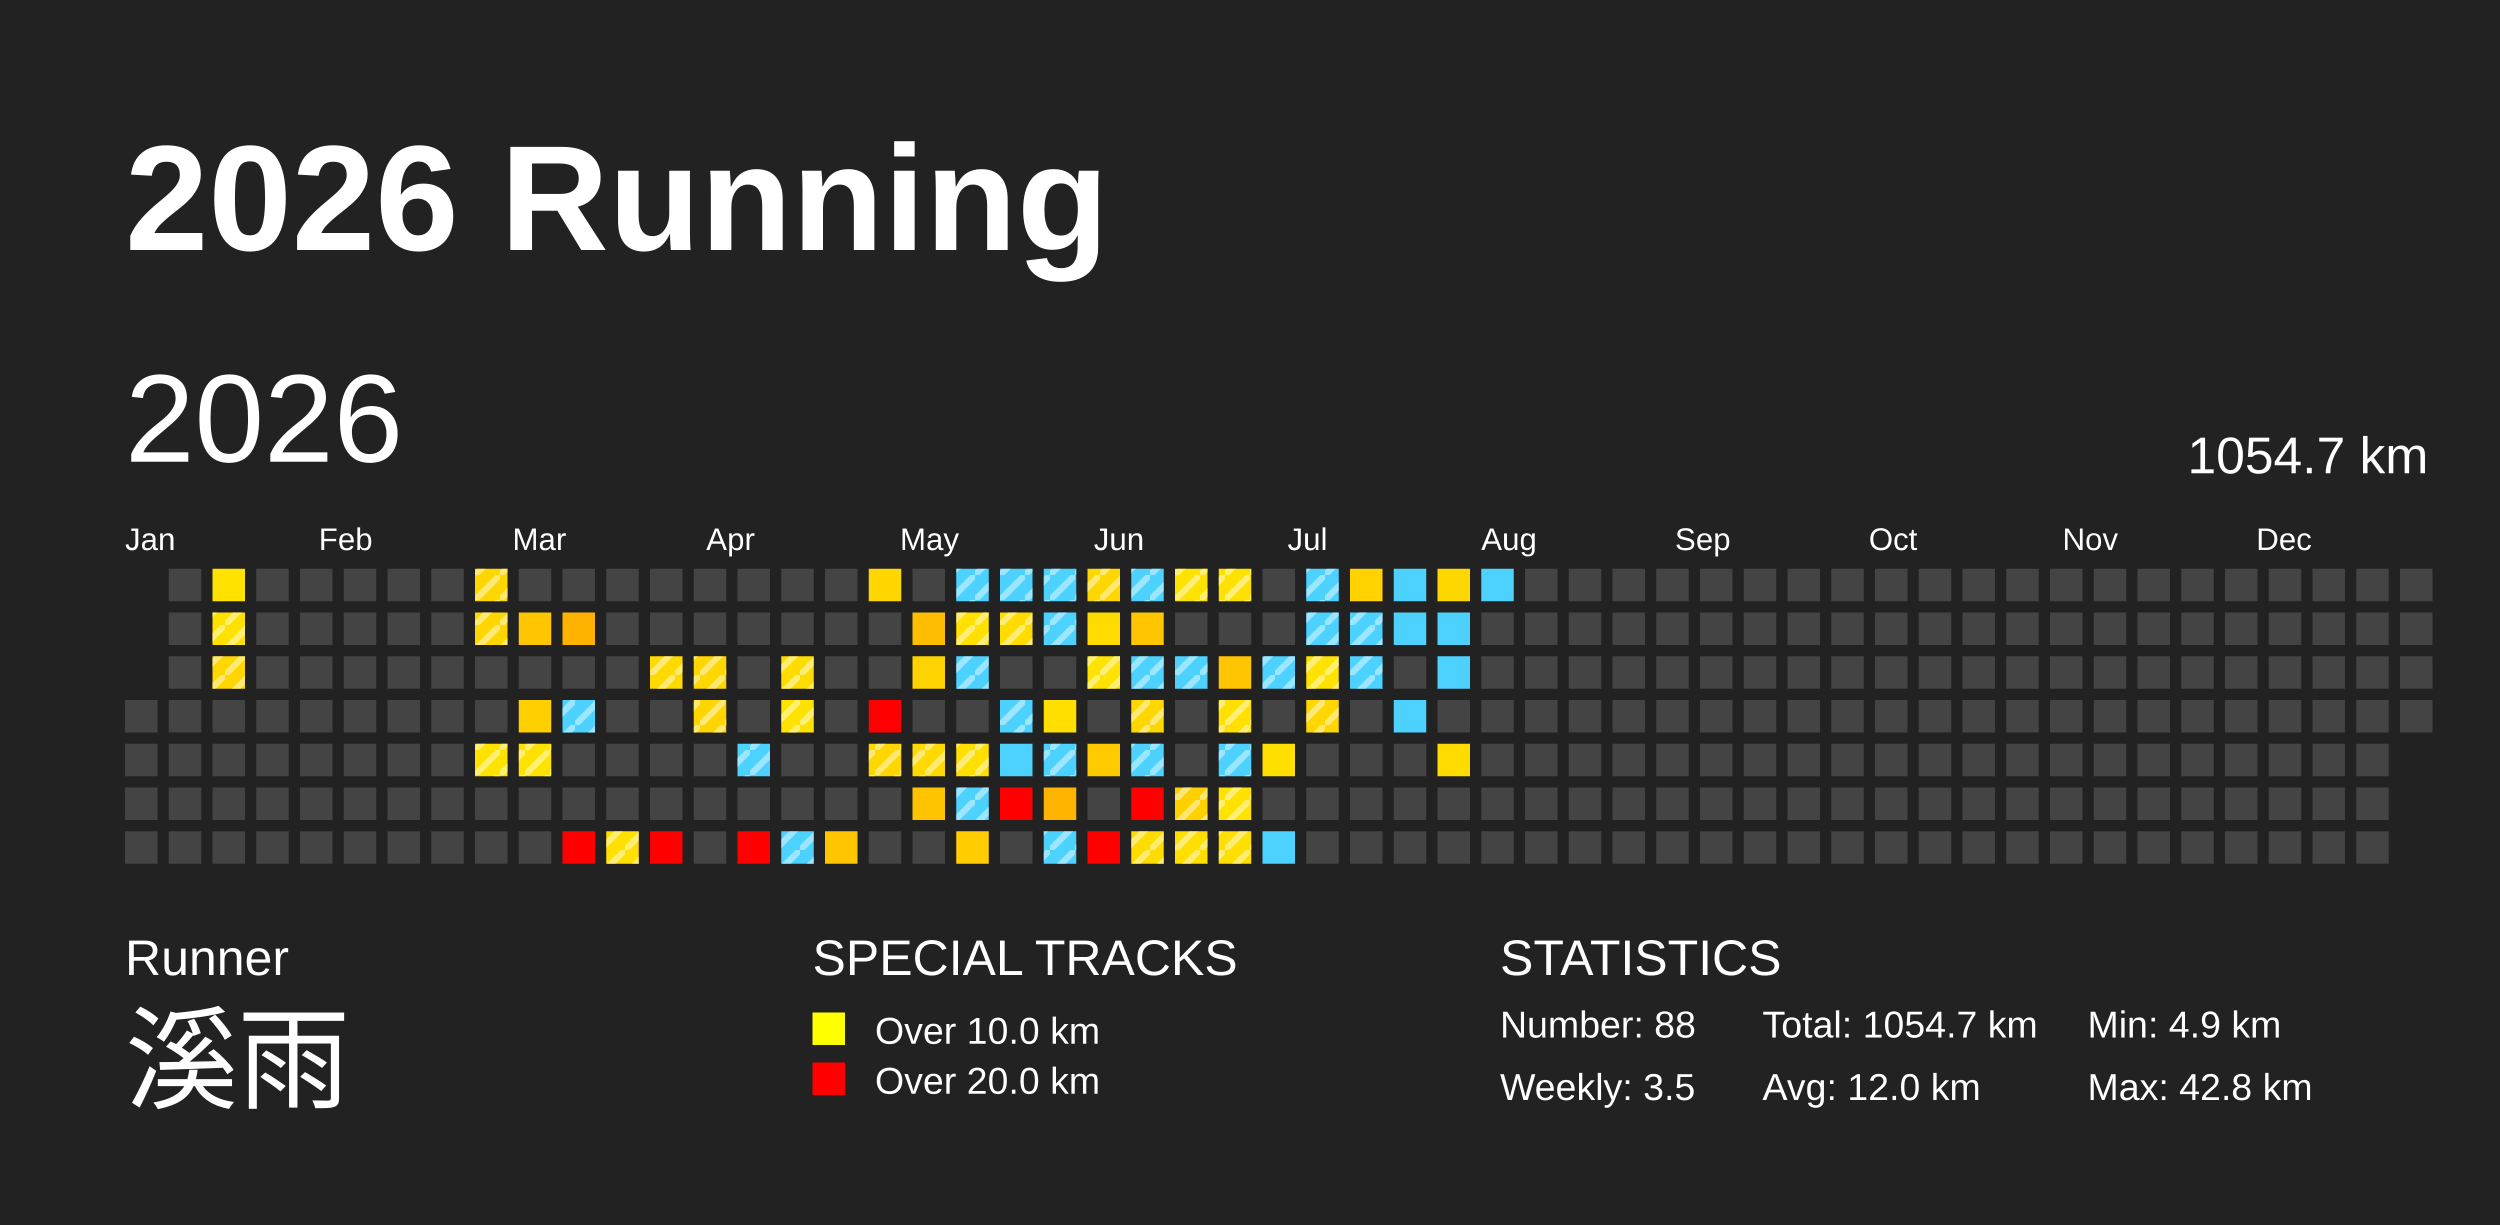
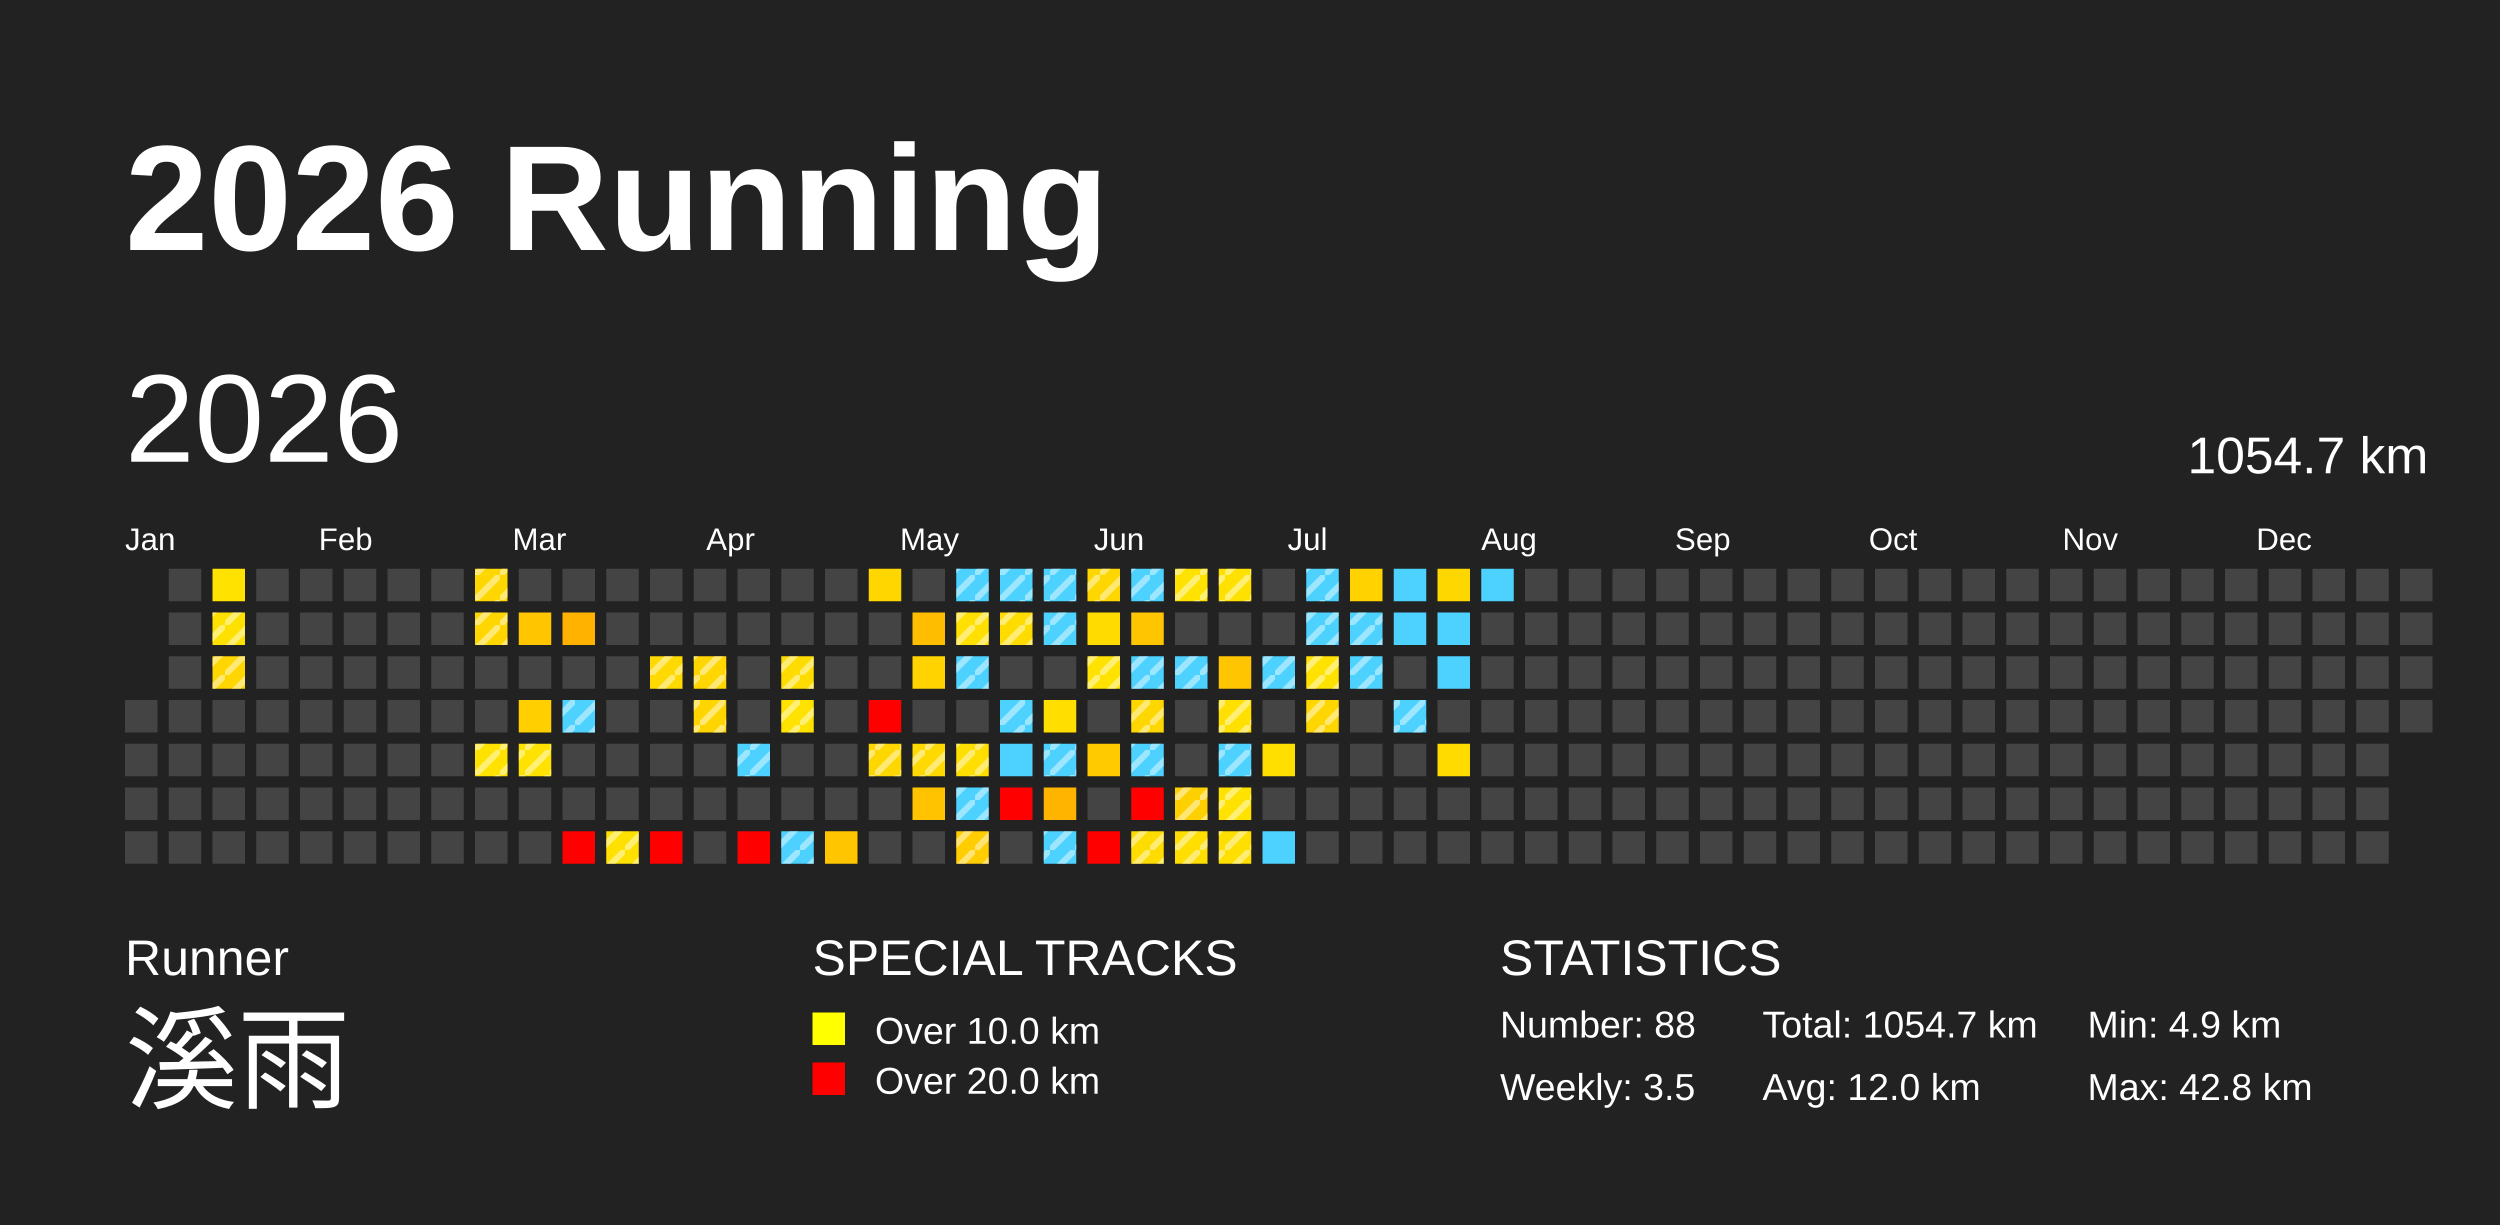
<svg xmlns="http://www.w3.org/2000/svg" baseProfile="full" height="98mm" version="1.1" viewBox="0,0,200,98" width="200mm">
  <defs>
    <pattern height="2" id="indoor-stripe" patternUnits="userSpaceOnUse" width="2">
      <line stroke="white" stroke-opacity="0.45" stroke-width="0.5" x1="0" x2="2" y1="2" y2="0" />
    </pattern>
  </defs>
  <rect fill="#222222" height="98" width="200" x="0" y="0" />
  <text fill="#FFFFFF" style="font-size:12px; font-family:Arial; font-weight:bold;" x="10" y="20">2026 Running</text>
  <text fill="#FFFFFF" style="font-size:4px; font-family:Arial" x="10" y="78">Runner</text>
  <text fill="#FFFFFF" style="font-size:9px; font-family:Arial" x="10" y="88">溪雨</text>
  <text fill="#FFFFFF" style="font-size:4px; font-family:Arial" x="65" y="78">SPECIAL TRACKS</text>
  <rect fill="yellow" height="2.6" width="2.6" x="65" y="81" />
  <text fill="#FFFFFF" style="font-size:3px; font-family:Arial" x="70" y="83.5">Over 10.0 km</text>
  <rect fill="red" height="2.6" width="2.6" x="65" y="85" />
  <text fill="#FFFFFF" style="font-size:3px; font-family:Arial" x="70" y="87.5">Over 20.0 km</text>
  <text fill="#FFFFFF" style="font-size:4px; font-family:Arial" x="120" y="78">STATISTICS</text>
  <text fill="#FFFFFF" style="font-size:3px; font-family:Arial" x="120" y="83">Number: 88</text>
  <text fill="#FFFFFF" style="font-size:3px; font-family:Arial" x="120" y="88">Weekly: 3.5</text>
  <text fill="#FFFFFF" style="font-size:3px; font-family:Arial" x="141" y="83">Total: 1054.7 km</text>
  <text fill="#FFFFFF" style="font-size:3px; font-family:Arial" x="141" y="88">Avg: 12.0 km</text>
  <text fill="#FFFFFF" style="font-size:3px; font-family:Arial" x="167" y="83">Min: 4.9 km</text>
  <text fill="#FFFFFF" style="font-size:3px; font-family:Arial" x="167" y="88">Max: 42.8 km</text>
  <text dominant-baseline="hanging" fill="#FFFFFF" style="font-size:10.0px; font-family:Arial;" x="10" y="30">2026</text>
  <text dominant-baseline="hanging" fill="#FFFFFF" style="font-size:4.125px; font-family:Arial;" x="175" y="35">1054.7 km</text>
  <text fill="#FFFFFF" style="font-size:2.5px; font-family:Arial" x="10.0" y="44">Jan</text>
  <text fill="#FFFFFF" style="font-size:2.5px; font-family:Arial" x="25.5" y="44">Feb</text>
  <text fill="#FFFFFF" style="font-size:2.5px; font-family:Arial" x="41.0" y="44">Mar</text>
  <text fill="#FFFFFF" style="font-size:2.5px; font-family:Arial" x="56.5" y="44">Apr</text>
  <text fill="#FFFFFF" style="font-size:2.5px; font-family:Arial" x="72.0" y="44">May</text>
  <text fill="#FFFFFF" style="font-size:2.5px; font-family:Arial" x="87.5" y="44">Jun</text>
  <text fill="#FFFFFF" style="font-size:2.5px; font-family:Arial" x="103.0" y="44">Jul</text>
  <text fill="#FFFFFF" style="font-size:2.5px; font-family:Arial" x="118.5" y="44">Aug</text>
  <text fill="#FFFFFF" style="font-size:2.5px; font-family:Arial" x="134.0" y="44">Sep</text>
  <text fill="#FFFFFF" style="font-size:2.5px; font-family:Arial" x="149.5" y="44">Oct</text>
  <text fill="#FFFFFF" style="font-size:2.5px; font-family:Arial" x="165.0" y="44">Nov</text>
  <text fill="#FFFFFF" style="font-size:2.5px; font-family:Arial" x="180.5" y="44">Dec</text>
  <rect fill="#444444" height="2.6" width="2.6" x="10.0" y="56.0" />
  <rect fill="#444444" height="2.6" width="2.6" x="10.0" y="59.5" />
  <rect fill="#444444" height="2.6" width="2.6" x="10.0" y="63.0" />
  <rect fill="#444444" height="2.6" width="2.6" x="10.0" y="66.5" />
  <rect fill="#444444" height="2.6" width="2.6" x="13.5" y="45.5" />
  <rect fill="#444444" height="2.6" width="2.6" x="13.5" y="49.0" />
  <rect fill="#444444" height="2.6" width="2.6" x="13.5" y="52.5" />
  <rect fill="#444444" height="2.6" width="2.6" x="13.5" y="56.0" />
  <rect fill="#444444" height="2.6" width="2.6" x="13.5" y="59.5" />
  <rect fill="#444444" height="2.6" width="2.6" x="13.5" y="63.0" />
  <rect fill="#444444" height="2.6" width="2.6" x="13.5" y="66.5" />
  <rect fill="#ffe200" height="2.6" width="2.6" x="17.0" y="45.5" />
  <rect fill="#ffe100" height="2.6" width="2.6" x="17.0" y="49.0" />
  <rect fill="url(#indoor-stripe)" height="2.6" style="pointer-events: none;" width="2.6" x="17.0" y="49.0" />
  <rect fill="#ffd600" height="2.6" width="2.6" x="17.0" y="52.5" />
  <rect fill="url(#indoor-stripe)" height="2.6" style="pointer-events: none;" width="2.6" x="17.0" y="52.5" />
  <rect fill="#444444" height="2.6" width="2.6" x="17.0" y="56.0" />
  <rect fill="#444444" height="2.6" width="2.6" x="17.0" y="59.5" />
  <rect fill="#444444" height="2.6" width="2.6" x="17.0" y="63.0" />
  <rect fill="#444444" height="2.6" width="2.6" x="17.0" y="66.5" />
  <rect fill="#444444" height="2.6" width="2.6" x="20.5" y="45.5" />
  <rect fill="#444444" height="2.6" width="2.6" x="20.5" y="49.0" />
  <rect fill="#444444" height="2.6" width="2.6" x="20.5" y="52.5" />
  <rect fill="#444444" height="2.6" width="2.6" x="20.5" y="56.0" />
  <rect fill="#444444" height="2.6" width="2.6" x="20.5" y="59.5" />
  <rect fill="#444444" height="2.6" width="2.6" x="20.5" y="63.0" />
  <rect fill="#444444" height="2.6" width="2.6" x="20.5" y="66.5" />
  <rect fill="#444444" height="2.6" width="2.6" x="24.0" y="45.5" />
  <rect fill="#444444" height="2.6" width="2.6" x="24.0" y="49.0" />
  <rect fill="#444444" height="2.6" width="2.6" x="24.0" y="52.5" />
  <rect fill="#444444" height="2.6" width="2.6" x="24.0" y="56.0" />
  <rect fill="#444444" height="2.6" width="2.6" x="24.0" y="59.5" />
  <rect fill="#444444" height="2.6" width="2.6" x="24.0" y="63.0" />
  <rect fill="#444444" height="2.6" width="2.6" x="24.0" y="66.5" />
  <rect fill="#444444" height="2.6" width="2.6" x="27.5" y="45.5" />
  <rect fill="#444444" height="2.6" width="2.6" x="27.5" y="49.0" />
  <rect fill="#444444" height="2.6" width="2.6" x="27.5" y="52.5" />
  <rect fill="#444444" height="2.6" width="2.6" x="27.5" y="56.0" />
  <rect fill="#444444" height="2.6" width="2.6" x="27.5" y="59.5" />
  <rect fill="#444444" height="2.6" width="2.6" x="27.5" y="63.0" />
  <rect fill="#444444" height="2.6" width="2.6" x="27.5" y="66.5" />
  <rect fill="#444444" height="2.6" width="2.6" x="31.0" y="45.5" />
  <rect fill="#444444" height="2.6" width="2.6" x="31.0" y="49.0" />
  <rect fill="#444444" height="2.6" width="2.6" x="31.0" y="52.5" />
  <rect fill="#444444" height="2.6" width="2.6" x="31.0" y="56.0" />
  <rect fill="#444444" height="2.6" width="2.6" x="31.0" y="59.5" />
  <rect fill="#444444" height="2.6" width="2.6" x="31.0" y="63.0" />
  <rect fill="#444444" height="2.6" width="2.6" x="31.0" y="66.5" />
  <rect fill="#444444" height="2.6" width="2.6" x="34.5" y="45.5" />
  <rect fill="#444444" height="2.6" width="2.6" x="34.5" y="49.0" />
  <rect fill="#444444" height="2.6" width="2.6" x="34.5" y="52.5" />
  <rect fill="#444444" height="2.6" width="2.6" x="34.5" y="56.0" />
  <rect fill="#444444" height="2.6" width="2.6" x="34.5" y="59.5" />
  <rect fill="#444444" height="2.6" width="2.6" x="34.5" y="63.0" />
  <rect fill="#444444" height="2.6" width="2.6" x="34.5" y="66.5" />
  <rect fill="#ffd700" height="2.6" width="2.6" x="38.0" y="45.5" />
  <rect fill="url(#indoor-stripe)" height="2.6" style="pointer-events: none;" width="2.6" x="38.0" y="45.5" />
  <rect fill="#ffd600" height="2.6" width="2.6" x="38.0" y="49.0" />
  <rect fill="url(#indoor-stripe)" height="2.6" style="pointer-events: none;" width="2.6" x="38.0" y="49.0" />
  <rect fill="#444444" height="2.6" width="2.6" x="38.0" y="52.5" />
  <rect fill="#444444" height="2.6" width="2.6" x="38.0" y="56.0" />
  <rect fill="#ffe200" height="2.6" width="2.6" x="38.0" y="59.5" />
  <rect fill="url(#indoor-stripe)" height="2.6" style="pointer-events: none;" width="2.6" x="38.0" y="59.5" />
  <rect fill="#444444" height="2.6" width="2.6" x="38.0" y="63.0" />
  <rect fill="#444444" height="2.6" width="2.6" x="38.0" y="66.5" />
  <rect fill="#444444" height="2.6" width="2.6" x="41.5" y="45.5" />
  <rect fill="#ffc600" height="2.6" width="2.6" x="41.5" y="49.0" />
  <rect fill="#444444" height="2.6" width="2.6" x="41.5" y="52.5" />
  <rect fill="#ffcf00" height="2.6" width="2.6" x="41.5" y="56.0" />
  <rect fill="#ffe200" height="2.6" width="2.6" x="41.5" y="59.5" />
  <rect fill="url(#indoor-stripe)" height="2.6" style="pointer-events: none;" width="2.6" x="41.5" y="59.5" />
  <rect fill="#444444" height="2.6" width="2.6" x="41.5" y="63.0" />
  <rect fill="#444444" height="2.6" width="2.6" x="41.5" y="66.5" />
  <rect fill="#444444" height="2.6" width="2.6" x="45.0" y="45.5" />
  <rect fill="#ffb200" height="2.6" width="2.6" x="45.0" y="49.0" />
  <rect fill="#444444" height="2.6" width="2.6" x="45.0" y="52.5" />
  <rect fill="#4dd2ff" height="2.6" width="2.6" x="45.0" y="56.0" />
  <rect fill="url(#indoor-stripe)" height="2.6" style="pointer-events: none;" width="2.6" x="45.0" y="56.0" />
  <rect fill="#444444" height="2.6" width="2.6" x="45.0" y="59.5" />
  <rect fill="#444444" height="2.6" width="2.6" x="45.0" y="63.0" />
  <rect fill="red" height="2.6" width="2.6" x="45.0" y="66.5" />
  <rect fill="#444444" height="2.6" width="2.6" x="48.5" y="45.5" />
  <rect fill="#444444" height="2.6" width="2.6" x="48.5" y="49.0" />
  <rect fill="#444444" height="2.6" width="2.6" x="48.5" y="52.5" />
  <rect fill="#444444" height="2.6" width="2.6" x="48.5" y="56.0" />
  <rect fill="#444444" height="2.6" width="2.6" x="48.5" y="59.5" />
  <rect fill="#444444" height="2.6" width="2.6" x="48.5" y="63.0" />
  <rect fill="#ffe100" height="2.6" width="2.6" x="48.5" y="66.5" />
  <rect fill="url(#indoor-stripe)" height="2.6" style="pointer-events: none;" width="2.6" x="48.5" y="66.5" />
  <rect fill="#444444" height="2.6" width="2.6" x="52.0" y="45.5" />
  <rect fill="#444444" height="2.6" width="2.6" x="52.0" y="49.0" />
  <rect fill="#ffd900" height="2.6" width="2.6" x="52.0" y="52.5" />
  <rect fill="url(#indoor-stripe)" height="2.6" style="pointer-events: none;" width="2.6" x="52.0" y="52.5" />
  <rect fill="#444444" height="2.6" width="2.6" x="52.0" y="56.0" />
  <rect fill="#444444" height="2.6" width="2.6" x="52.0" y="59.5" />
  <rect fill="#444444" height="2.6" width="2.6" x="52.0" y="63.0" />
  <rect fill="red" height="2.6" width="2.6" x="52.0" y="66.5" />
  <rect fill="#444444" height="2.6" width="2.6" x="55.5" y="45.5" />
  <rect fill="#444444" height="2.6" width="2.6" x="55.5" y="49.0" />
  <rect fill="#ffd600" height="2.6" width="2.6" x="55.5" y="52.5" />
  <rect fill="url(#indoor-stripe)" height="2.6" style="pointer-events: none;" width="2.6" x="55.5" y="52.5" />
  <rect fill="#ffd500" height="2.6" width="2.6" x="55.5" y="56.0" />
  <rect fill="url(#indoor-stripe)" height="2.6" style="pointer-events: none;" width="2.6" x="55.5" y="56.0" />
  <rect fill="#444444" height="2.6" width="2.6" x="55.5" y="59.5" />
  <rect fill="#444444" height="2.6" width="2.6" x="55.5" y="63.0" />
  <rect fill="#444444" height="2.6" width="2.6" x="55.5" y="66.5" />
  <rect fill="#444444" height="2.6" width="2.6" x="59.0" y="45.5" />
  <rect fill="#444444" height="2.6" width="2.6" x="59.0" y="49.0" />
  <rect fill="#444444" height="2.6" width="2.6" x="59.0" y="52.5" />
  <rect fill="#444444" height="2.6" width="2.6" x="59.0" y="56.0" />
  <rect fill="#4dd2ff" height="2.6" width="2.6" x="59.0" y="59.5" />
  <rect fill="url(#indoor-stripe)" height="2.6" style="pointer-events: none;" width="2.6" x="59.0" y="59.5" />
  <rect fill="#444444" height="2.6" width="2.6" x="59.0" y="63.0" />
  <rect fill="red" height="2.6" width="2.6" x="59.0" y="66.5" />
  <rect fill="#444444" height="2.6" width="2.6" x="62.5" y="45.5" />
  <rect fill="#444444" height="2.6" width="2.6" x="62.5" y="49.0" />
  <rect fill="#ffdc00" height="2.6" width="2.6" x="62.5" y="52.5" />
  <rect fill="url(#indoor-stripe)" height="2.6" style="pointer-events: none;" width="2.6" x="62.5" y="52.5" />
  <rect fill="#ffe200" height="2.6" width="2.6" x="62.5" y="56.0" />
  <rect fill="url(#indoor-stripe)" height="2.6" style="pointer-events: none;" width="2.6" x="62.5" y="56.0" />
  <rect fill="#444444" height="2.6" width="2.6" x="62.5" y="59.5" />
  <rect fill="#444444" height="2.6" width="2.6" x="62.5" y="63.0" />
  <rect fill="#4dd2ff" height="2.6" width="2.6" x="62.5" y="66.5" />
  <rect fill="url(#indoor-stripe)" height="2.6" style="pointer-events: none;" width="2.6" x="62.5" y="66.5" />
  <rect fill="#444444" height="2.6" width="2.6" x="66.0" y="45.5" />
  <rect fill="#444444" height="2.6" width="2.6" x="66.0" y="49.0" />
  <rect fill="#444444" height="2.6" width="2.6" x="66.0" y="52.5" />
  <rect fill="#444444" height="2.6" width="2.6" x="66.0" y="56.0" />
  <rect fill="#444444" height="2.6" width="2.6" x="66.0" y="59.5" />
  <rect fill="#444444" height="2.6" width="2.6" x="66.0" y="63.0" />
  <rect fill="#ffc600" height="2.6" width="2.6" x="66.0" y="66.5" />
  <rect fill="#ffd600" height="2.6" width="2.6" x="69.5" y="45.5" />
  <rect fill="#444444" height="2.6" width="2.6" x="69.5" y="49.0" />
  <rect fill="#444444" height="2.6" width="2.6" x="69.5" y="52.5" />
  <rect fill="red" height="2.6" width="2.6" x="69.5" y="56.0" />
  <rect fill="#ffd700" height="2.6" width="2.6" x="69.5" y="59.5" />
  <rect fill="url(#indoor-stripe)" height="2.6" style="pointer-events: none;" width="2.6" x="69.5" y="59.5" />
  <rect fill="#444444" height="2.6" width="2.6" x="69.5" y="63.0" />
  <rect fill="#444444" height="2.6" width="2.6" x="69.5" y="66.5" />
  <rect fill="#444444" height="2.6" width="2.6" x="73.0" y="45.5" />
  <rect fill="#ffbd00" height="2.6" width="2.6" x="73.0" y="49.0" />
  <rect fill="#ffd300" height="2.6" width="2.6" x="73.0" y="52.5" />
  <rect fill="#444444" height="2.6" width="2.6" x="73.0" y="56.0" />
  <rect fill="#ffd900" height="2.6" width="2.6" x="73.0" y="59.5" />
  <rect fill="url(#indoor-stripe)" height="2.6" style="pointer-events: none;" width="2.6" x="73.0" y="59.5" />
  <rect fill="#ffc300" height="2.6" width="2.6" x="73.0" y="63.0" />
  <rect fill="#444444" height="2.6" width="2.6" x="73.0" y="66.5" />
  <rect fill="#4dd2ff" height="2.6" width="2.6" x="76.5" y="45.5" />
  <rect fill="url(#indoor-stripe)" height="2.6" style="pointer-events: none;" width="2.6" x="76.5" y="45.5" />
  <rect fill="#ffe000" height="2.6" width="2.6" x="76.5" y="49.0" />
  <rect fill="url(#indoor-stripe)" height="2.6" style="pointer-events: none;" width="2.6" x="76.5" y="49.0" />
  <rect fill="#4dd2ff" height="2.6" width="2.6" x="76.5" y="52.5" />
  <rect fill="url(#indoor-stripe)" height="2.6" style="pointer-events: none;" width="2.6" x="76.5" y="52.5" />
  <rect fill="#444444" height="2.6" width="2.6" x="76.5" y="56.0" />
  <rect fill="#ffdf00" height="2.6" width="2.6" x="76.5" y="59.5" />
  <rect fill="url(#indoor-stripe)" height="2.6" style="pointer-events: none;" width="2.6" x="76.5" y="59.5" />
  <rect fill="#4dd2ff" height="2.6" width="2.6" x="76.5" y="63.0" />
  <rect fill="url(#indoor-stripe)" height="2.6" style="pointer-events: none;" width="2.6" x="76.5" y="63.0" />
  <rect fill="#ffcd00" height="2.6" width="2.6" x="76.5" y="66.5" />
+   <rect fill="url(#indoor-stripe)" height="2.6" style="pointer-events: none;" width="2.6" x="76.5" y="66.5" />
  <rect fill="#4dd2ff" height="2.6" width="2.6" x="80.0" y="45.5" />
  <rect fill="url(#indoor-stripe)" height="2.6" style="pointer-events: none;" width="2.6" x="80.0" y="45.5" />
  <rect fill="#ffdc00" height="2.6" width="2.6" x="80.0" y="49.0" />
  <rect fill="url(#indoor-stripe)" height="2.6" style="pointer-events: none;" width="2.6" x="80.0" y="49.0" />
  <rect fill="#444444" height="2.6" width="2.6" x="80.0" y="52.5" />
  <rect fill="#4dd2ff" height="2.6" width="2.6" x="80.0" y="56.0" />
  <rect fill="url(#indoor-stripe)" height="2.6" style="pointer-events: none;" width="2.6" x="80.0" y="56.0" />
  <rect fill="#4dd2ff" height="2.6" width="2.6" x="80.0" y="59.5" />
  <rect fill="red" height="2.6" width="2.6" x="80.0" y="63.0" />
  <rect fill="#444444" height="2.6" width="2.6" x="80.0" y="66.5" />
  <rect fill="#4dd2ff" height="2.6" width="2.6" x="83.5" y="45.5" />
  <rect fill="url(#indoor-stripe)" height="2.6" style="pointer-events: none;" width="2.6" x="83.5" y="45.5" />
  <rect fill="#4dd2ff" height="2.6" width="2.6" x="83.5" y="49.0" />
  <rect fill="url(#indoor-stripe)" height="2.6" style="pointer-events: none;" width="2.6" x="83.5" y="49.0" />
  <rect fill="#444444" height="2.6" width="2.6" x="83.5" y="52.5" />
  <rect fill="#ffde00" height="2.6" width="2.6" x="83.5" y="56.0" />
  <rect fill="#4dd2ff" height="2.6" width="2.6" x="83.5" y="59.5" />
  <rect fill="url(#indoor-stripe)" height="2.6" style="pointer-events: none;" width="2.6" x="83.5" y="59.5" />
  <rect fill="#ffb400" height="2.6" width="2.6" x="83.5" y="63.0" />
  <rect fill="#4dd2ff" height="2.6" width="2.6" x="83.5" y="66.5" />
  <rect fill="url(#indoor-stripe)" height="2.6" style="pointer-events: none;" width="2.6" x="83.5" y="66.5" />
  <rect fill="#ffd700" height="2.6" width="2.6" x="87.0" y="45.5" />
  <rect fill="url(#indoor-stripe)" height="2.6" style="pointer-events: none;" width="2.6" x="87.0" y="45.5" />
  <rect fill="#ffdb00" height="2.6" width="2.6" x="87.0" y="49.0" />
  <rect fill="#ffe200" height="2.6" width="2.6" x="87.0" y="52.5" />
  <rect fill="url(#indoor-stripe)" height="2.6" style="pointer-events: none;" width="2.6" x="87.0" y="52.5" />
  <rect fill="#444444" height="2.6" width="2.6" x="87.0" y="56.0" />
  <rect fill="#ffcb00" height="2.6" width="2.6" x="87.0" y="59.5" />
  <rect fill="#444444" height="2.6" width="2.6" x="87.0" y="63.0" />
  <rect fill="red" height="2.6" width="2.6" x="87.0" y="66.5" />
  <rect fill="#4dd2ff" height="2.6" width="2.6" x="90.5" y="45.5" />
  <rect fill="url(#indoor-stripe)" height="2.6" style="pointer-events: none;" width="2.6" x="90.5" y="45.5" />
  <rect fill="#ffc500" height="2.6" width="2.6" x="90.5" y="49.0" />
  <rect fill="#4dd2ff" height="2.6" width="2.6" x="90.5" y="52.5" />
  <rect fill="url(#indoor-stripe)" height="2.6" style="pointer-events: none;" width="2.6" x="90.5" y="52.5" />
  <rect fill="#ffd700" height="2.6" width="2.6" x="90.5" y="56.0" />
  <rect fill="url(#indoor-stripe)" height="2.6" style="pointer-events: none;" width="2.6" x="90.5" y="56.0" />
  <rect fill="#4dd2ff" height="2.6" width="2.6" x="90.5" y="59.5" />
  <rect fill="url(#indoor-stripe)" height="2.6" style="pointer-events: none;" width="2.6" x="90.5" y="59.5" />
  <rect fill="red" height="2.6" width="2.6" x="90.5" y="63.0" />
  <rect fill="#ffdc00" height="2.6" width="2.6" x="90.5" y="66.5" />
  <rect fill="url(#indoor-stripe)" height="2.6" style="pointer-events: none;" width="2.6" x="90.5" y="66.5" />
  <rect fill="#ffe200" height="2.6" width="2.6" x="94.0" y="45.5" />
  <rect fill="url(#indoor-stripe)" height="2.6" style="pointer-events: none;" width="2.6" x="94.0" y="45.5" />
  <rect fill="#444444" height="2.6" width="2.6" x="94.0" y="49.0" />
  <rect fill="#4dd2ff" height="2.6" width="2.6" x="94.0" y="52.5" />
  <rect fill="url(#indoor-stripe)" height="2.6" style="pointer-events: none;" width="2.6" x="94.0" y="52.5" />
  <rect fill="#444444" height="2.6" width="2.6" x="94.0" y="56.0" />
  <rect fill="#444444" height="2.6" width="2.6" x="94.0" y="59.5" />
  <rect fill="#ffd000" height="2.6" width="2.6" x="94.0" y="63.0" />
  <rect fill="url(#indoor-stripe)" height="2.6" style="pointer-events: none;" width="2.6" x="94.0" y="63.0" />
  <rect fill="#ffde00" height="2.6" width="2.6" x="94.0" y="66.5" />
  <rect fill="url(#indoor-stripe)" height="2.6" style="pointer-events: none;" width="2.6" x="94.0" y="66.5" />
  <rect fill="#ffe100" height="2.6" width="2.6" x="97.5" y="45.5" />
  <rect fill="url(#indoor-stripe)" height="2.6" style="pointer-events: none;" width="2.6" x="97.5" y="45.5" />
  <rect fill="#444444" height="2.6" width="2.6" x="97.5" y="49.0" />
  <rect fill="#ffc500" height="2.6" width="2.6" x="97.5" y="52.5" />
  <rect fill="#ffe000" height="2.6" width="2.6" x="97.5" y="56.0" />
  <rect fill="url(#indoor-stripe)" height="2.6" style="pointer-events: none;" width="2.6" x="97.5" y="56.0" />
  <rect fill="#4dd2ff" height="2.6" width="2.6" x="97.5" y="59.5" />
  <rect fill="url(#indoor-stripe)" height="2.6" style="pointer-events: none;" width="2.6" x="97.5" y="59.5" />
  <rect fill="#ffe200" height="2.6" width="2.6" x="97.5" y="63.0" />
  <rect fill="url(#indoor-stripe)" height="2.6" style="pointer-events: none;" width="2.6" x="97.5" y="63.0" />
  <rect fill="#ffdf00" height="2.6" width="2.6" x="97.5" y="66.5" />
  <rect fill="url(#indoor-stripe)" height="2.6" style="pointer-events: none;" width="2.6" x="97.5" y="66.5" />
  <rect fill="#444444" height="2.6" width="2.6" x="101.0" y="45.5" />
  <rect fill="#444444" height="2.6" width="2.6" x="101.0" y="49.0" />
  <rect fill="#4dd2ff" height="2.6" width="2.6" x="101.0" y="52.5" />
  <rect fill="url(#indoor-stripe)" height="2.6" style="pointer-events: none;" width="2.6" x="101.0" y="52.5" />
  <rect fill="#444444" height="2.6" width="2.6" x="101.0" y="56.0" />
  <rect fill="#ffdf00" height="2.6" width="2.6" x="101.0" y="59.5" />
  <rect fill="#444444" height="2.6" width="2.6" x="101.0" y="63.0" />
  <rect fill="#4dd2ff" height="2.6" width="2.6" x="101.0" y="66.5" />
  <rect fill="#4dd2ff" height="2.6" width="2.6" x="104.5" y="45.5" />
  <rect fill="url(#indoor-stripe)" height="2.6" style="pointer-events: none;" width="2.6" x="104.5" y="45.5" />
  <rect fill="#4dd2ff" height="2.6" width="2.6" x="104.5" y="49.0" />
  <rect fill="url(#indoor-stripe)" height="2.6" style="pointer-events: none;" width="2.6" x="104.5" y="49.0" />
  <rect fill="#ffe200" height="2.6" width="2.6" x="104.5" y="52.5" />
  <rect fill="url(#indoor-stripe)" height="2.6" style="pointer-events: none;" width="2.6" x="104.5" y="52.5" />
  <rect fill="#ffd600" height="2.6" width="2.6" x="104.5" y="56.0" />
  <rect fill="url(#indoor-stripe)" height="2.6" style="pointer-events: none;" width="2.6" x="104.5" y="56.0" />
  <rect fill="#444444" height="2.6" width="2.6" x="104.5" y="59.5" />
  <rect fill="#444444" height="2.6" width="2.6" x="104.5" y="63.0" />
  <rect fill="#444444" height="2.6" width="2.6" x="104.5" y="66.5" />
  <rect fill="#ffd200" height="2.6" width="2.6" x="108.0" y="45.5" />
  <rect fill="#4dd2ff" height="2.6" width="2.6" x="108.0" y="49.0" />
  <rect fill="url(#indoor-stripe)" height="2.6" style="pointer-events: none;" width="2.6" x="108.0" y="49.0" />
  <rect fill="#4dd2ff" height="2.6" width="2.6" x="108.0" y="52.5" />
  <rect fill="url(#indoor-stripe)" height="2.6" style="pointer-events: none;" width="2.6" x="108.0" y="52.5" />
  <rect fill="#444444" height="2.6" width="2.6" x="108.0" y="56.0" />
  <rect fill="#444444" height="2.6" width="2.6" x="108.0" y="59.5" />
  <rect fill="#444444" height="2.6" width="2.6" x="108.0" y="63.0" />
  <rect fill="#444444" height="2.6" width="2.6" x="108.0" y="66.5" />
  <rect fill="#4dd2ff" height="2.6" width="2.6" x="111.5" y="45.5" />
  <rect fill="#4dd2ff" height="2.6" width="2.6" x="111.5" y="49.0" />
  <rect fill="#444444" height="2.6" width="2.6" x="111.5" y="52.5" />
  <rect fill="#4dd2ff" height="2.6" width="2.6" x="111.5" y="56.0" />
+   <rect fill="url(#indoor-stripe)" height="2.6" style="pointer-events: none;" width="2.6" x="111.5" y="56.0" />
  <rect fill="#444444" height="2.6" width="2.6" x="111.5" y="59.5" />
  <rect fill="#444444" height="2.6" width="2.6" x="111.5" y="63.0" />
  <rect fill="#444444" height="2.6" width="2.6" x="111.5" y="66.5" />
  <rect fill="#ffd700" height="2.6" width="2.6" x="115.0" y="45.5" />
  <rect fill="#4dd2ff" height="2.6" width="2.6" x="115.0" y="49.0" />
  <rect fill="#4dd2ff" height="2.6" width="2.6" x="115.0" y="52.5" />
  <rect fill="#444444" height="2.6" width="2.6" x="115.0" y="56.0" />
  <rect fill="#ffdb00" height="2.6" width="2.6" x="115.0" y="59.5" />
  <rect fill="#444444" height="2.6" width="2.6" x="115.0" y="63.0" />
  <rect fill="#444444" height="2.6" width="2.6" x="115.0" y="66.5" />
  <rect fill="#4dd2ff" height="2.6" width="2.6" x="118.5" y="45.5" />
  <rect fill="#444444" height="2.6" width="2.6" x="118.5" y="49.0" />
  <rect fill="#444444" height="2.6" width="2.6" x="118.5" y="52.5" />
  <rect fill="#444444" height="2.6" width="2.6" x="118.5" y="56.0" />
  <rect fill="#444444" height="2.6" width="2.6" x="118.5" y="59.5" />
  <rect fill="#444444" height="2.6" width="2.6" x="118.5" y="63.0" />
  <rect fill="#444444" height="2.6" width="2.6" x="118.5" y="66.5" />
  <rect fill="#444444" height="2.6" width="2.6" x="122.0" y="45.5" />
  <rect fill="#444444" height="2.6" width="2.6" x="122.0" y="49.0" />
  <rect fill="#444444" height="2.6" width="2.6" x="122.0" y="52.5" />
  <rect fill="#444444" height="2.6" width="2.6" x="122.0" y="56.0" />
  <rect fill="#444444" height="2.6" width="2.6" x="122.0" y="59.5" />
  <rect fill="#444444" height="2.6" width="2.6" x="122.0" y="63.0" />
  <rect fill="#444444" height="2.6" width="2.6" x="122.0" y="66.5" />
  <rect fill="#444444" height="2.6" width="2.6" x="125.5" y="45.5" />
  <rect fill="#444444" height="2.6" width="2.6" x="125.5" y="49.0" />
  <rect fill="#444444" height="2.6" width="2.6" x="125.5" y="52.5" />
  <rect fill="#444444" height="2.6" width="2.6" x="125.5" y="56.0" />
  <rect fill="#444444" height="2.6" width="2.6" x="125.5" y="59.5" />
  <rect fill="#444444" height="2.6" width="2.6" x="125.5" y="63.0" />
  <rect fill="#444444" height="2.6" width="2.6" x="125.5" y="66.5" />
  <rect fill="#444444" height="2.6" width="2.6" x="129.0" y="45.5" />
  <rect fill="#444444" height="2.6" width="2.6" x="129.0" y="49.0" />
  <rect fill="#444444" height="2.6" width="2.6" x="129.0" y="52.5" />
  <rect fill="#444444" height="2.6" width="2.6" x="129.0" y="56.0" />
  <rect fill="#444444" height="2.6" width="2.6" x="129.0" y="59.5" />
  <rect fill="#444444" height="2.6" width="2.6" x="129.0" y="63.0" />
  <rect fill="#444444" height="2.6" width="2.6" x="129.0" y="66.5" />
  <rect fill="#444444" height="2.6" width="2.6" x="132.5" y="45.5" />
  <rect fill="#444444" height="2.6" width="2.6" x="132.5" y="49.0" />
  <rect fill="#444444" height="2.6" width="2.6" x="132.5" y="52.5" />
  <rect fill="#444444" height="2.6" width="2.6" x="132.5" y="56.0" />
  <rect fill="#444444" height="2.6" width="2.6" x="132.5" y="59.5" />
  <rect fill="#444444" height="2.6" width="2.6" x="132.5" y="63.0" />
  <rect fill="#444444" height="2.6" width="2.6" x="132.5" y="66.5" />
  <rect fill="#444444" height="2.6" width="2.6" x="136.0" y="45.5" />
  <rect fill="#444444" height="2.6" width="2.6" x="136.0" y="49.0" />
  <rect fill="#444444" height="2.6" width="2.6" x="136.0" y="52.5" />
  <rect fill="#444444" height="2.6" width="2.6" x="136.0" y="56.0" />
  <rect fill="#444444" height="2.6" width="2.6" x="136.0" y="59.5" />
  <rect fill="#444444" height="2.6" width="2.6" x="136.0" y="63.0" />
  <rect fill="#444444" height="2.6" width="2.6" x="136.0" y="66.5" />
  <rect fill="#444444" height="2.6" width="2.6" x="139.5" y="45.5" />
  <rect fill="#444444" height="2.6" width="2.6" x="139.5" y="49.0" />
  <rect fill="#444444" height="2.6" width="2.6" x="139.5" y="52.5" />
  <rect fill="#444444" height="2.6" width="2.6" x="139.5" y="56.0" />
  <rect fill="#444444" height="2.6" width="2.6" x="139.5" y="59.5" />
  <rect fill="#444444" height="2.6" width="2.6" x="139.5" y="63.0" />
  <rect fill="#444444" height="2.6" width="2.6" x="139.5" y="66.5" />
  <rect fill="#444444" height="2.6" width="2.6" x="143.0" y="45.5" />
  <rect fill="#444444" height="2.6" width="2.6" x="143.0" y="49.0" />
  <rect fill="#444444" height="2.6" width="2.6" x="143.0" y="52.5" />
  <rect fill="#444444" height="2.6" width="2.6" x="143.0" y="56.0" />
  <rect fill="#444444" height="2.6" width="2.6" x="143.0" y="59.5" />
  <rect fill="#444444" height="2.6" width="2.6" x="143.0" y="63.0" />
  <rect fill="#444444" height="2.6" width="2.6" x="143.0" y="66.5" />
  <rect fill="#444444" height="2.6" width="2.6" x="146.5" y="45.5" />
  <rect fill="#444444" height="2.6" width="2.6" x="146.5" y="49.0" />
  <rect fill="#444444" height="2.6" width="2.6" x="146.5" y="52.5" />
  <rect fill="#444444" height="2.6" width="2.6" x="146.5" y="56.0" />
  <rect fill="#444444" height="2.6" width="2.6" x="146.5" y="59.5" />
  <rect fill="#444444" height="2.6" width="2.6" x="146.5" y="63.0" />
  <rect fill="#444444" height="2.6" width="2.6" x="146.5" y="66.5" />
  <rect fill="#444444" height="2.6" width="2.6" x="150.0" y="45.5" />
  <rect fill="#444444" height="2.6" width="2.6" x="150.0" y="49.0" />
  <rect fill="#444444" height="2.6" width="2.6" x="150.0" y="52.5" />
  <rect fill="#444444" height="2.6" width="2.6" x="150.0" y="56.0" />
  <rect fill="#444444" height="2.6" width="2.6" x="150.0" y="59.5" />
  <rect fill="#444444" height="2.6" width="2.6" x="150.0" y="63.0" />
  <rect fill="#444444" height="2.6" width="2.6" x="150.0" y="66.5" />
  <rect fill="#444444" height="2.6" width="2.6" x="153.5" y="45.5" />
  <rect fill="#444444" height="2.6" width="2.6" x="153.5" y="49.0" />
  <rect fill="#444444" height="2.6" width="2.6" x="153.5" y="52.5" />
  <rect fill="#444444" height="2.6" width="2.6" x="153.5" y="56.0" />
  <rect fill="#444444" height="2.6" width="2.6" x="153.5" y="59.5" />
  <rect fill="#444444" height="2.6" width="2.6" x="153.5" y="63.0" />
  <rect fill="#444444" height="2.6" width="2.6" x="153.5" y="66.5" />
  <rect fill="#444444" height="2.6" width="2.6" x="157.0" y="45.5" />
  <rect fill="#444444" height="2.6" width="2.6" x="157.0" y="49.0" />
  <rect fill="#444444" height="2.6" width="2.6" x="157.0" y="52.5" />
  <rect fill="#444444" height="2.6" width="2.6" x="157.0" y="56.0" />
  <rect fill="#444444" height="2.6" width="2.6" x="157.0" y="59.5" />
  <rect fill="#444444" height="2.6" width="2.6" x="157.0" y="63.0" />
  <rect fill="#444444" height="2.6" width="2.6" x="157.0" y="66.5" />
  <rect fill="#444444" height="2.6" width="2.6" x="160.5" y="45.5" />
  <rect fill="#444444" height="2.6" width="2.6" x="160.5" y="49.0" />
  <rect fill="#444444" height="2.6" width="2.6" x="160.5" y="52.5" />
  <rect fill="#444444" height="2.6" width="2.6" x="160.5" y="56.0" />
  <rect fill="#444444" height="2.6" width="2.6" x="160.5" y="59.5" />
  <rect fill="#444444" height="2.6" width="2.6" x="160.5" y="63.0" />
  <rect fill="#444444" height="2.6" width="2.6" x="160.5" y="66.5" />
  <rect fill="#444444" height="2.6" width="2.6" x="164.0" y="45.5" />
  <rect fill="#444444" height="2.6" width="2.6" x="164.0" y="49.0" />
  <rect fill="#444444" height="2.6" width="2.6" x="164.0" y="52.5" />
  <rect fill="#444444" height="2.6" width="2.6" x="164.0" y="56.0" />
  <rect fill="#444444" height="2.6" width="2.6" x="164.0" y="59.5" />
  <rect fill="#444444" height="2.6" width="2.6" x="164.0" y="63.0" />
  <rect fill="#444444" height="2.6" width="2.6" x="164.0" y="66.5" />
  <rect fill="#444444" height="2.6" width="2.6" x="167.5" y="45.5" />
  <rect fill="#444444" height="2.6" width="2.6" x="167.5" y="49.0" />
  <rect fill="#444444" height="2.6" width="2.6" x="167.5" y="52.5" />
  <rect fill="#444444" height="2.6" width="2.6" x="167.5" y="56.0" />
  <rect fill="#444444" height="2.6" width="2.6" x="167.5" y="59.5" />
  <rect fill="#444444" height="2.6" width="2.6" x="167.5" y="63.0" />
  <rect fill="#444444" height="2.6" width="2.6" x="167.5" y="66.5" />
  <rect fill="#444444" height="2.6" width="2.6" x="171.0" y="45.5" />
  <rect fill="#444444" height="2.6" width="2.6" x="171.0" y="49.0" />
  <rect fill="#444444" height="2.6" width="2.6" x="171.0" y="52.5" />
  <rect fill="#444444" height="2.6" width="2.6" x="171.0" y="56.0" />
  <rect fill="#444444" height="2.6" width="2.6" x="171.0" y="59.5" />
  <rect fill="#444444" height="2.6" width="2.6" x="171.0" y="63.0" />
  <rect fill="#444444" height="2.6" width="2.6" x="171.0" y="66.5" />
  <rect fill="#444444" height="2.6" width="2.6" x="174.5" y="45.5" />
  <rect fill="#444444" height="2.6" width="2.6" x="174.5" y="49.0" />
  <rect fill="#444444" height="2.6" width="2.6" x="174.5" y="52.5" />
  <rect fill="#444444" height="2.6" width="2.6" x="174.5" y="56.0" />
  <rect fill="#444444" height="2.6" width="2.6" x="174.5" y="59.5" />
  <rect fill="#444444" height="2.6" width="2.6" x="174.5" y="63.0" />
  <rect fill="#444444" height="2.6" width="2.6" x="174.5" y="66.5" />
  <rect fill="#444444" height="2.6" width="2.6" x="178.0" y="45.5" />
  <rect fill="#444444" height="2.6" width="2.6" x="178.0" y="49.0" />
  <rect fill="#444444" height="2.6" width="2.6" x="178.0" y="52.5" />
  <rect fill="#444444" height="2.6" width="2.6" x="178.0" y="56.0" />
  <rect fill="#444444" height="2.6" width="2.6" x="178.0" y="59.5" />
  <rect fill="#444444" height="2.6" width="2.6" x="178.0" y="63.0" />
  <rect fill="#444444" height="2.6" width="2.6" x="178.0" y="66.5" />
  <rect fill="#444444" height="2.6" width="2.6" x="181.5" y="45.5" />
  <rect fill="#444444" height="2.6" width="2.6" x="181.5" y="49.0" />
  <rect fill="#444444" height="2.6" width="2.6" x="181.5" y="52.5" />
  <rect fill="#444444" height="2.6" width="2.6" x="181.5" y="56.0" />
  <rect fill="#444444" height="2.6" width="2.6" x="181.5" y="59.5" />
  <rect fill="#444444" height="2.6" width="2.6" x="181.5" y="63.0" />
  <rect fill="#444444" height="2.6" width="2.6" x="181.5" y="66.5" />
  <rect fill="#444444" height="2.6" width="2.6" x="185.0" y="45.5" />
  <rect fill="#444444" height="2.6" width="2.6" x="185.0" y="49.0" />
  <rect fill="#444444" height="2.6" width="2.6" x="185.0" y="52.5" />
  <rect fill="#444444" height="2.6" width="2.6" x="185.0" y="56.0" />
  <rect fill="#444444" height="2.6" width="2.6" x="185.0" y="59.5" />
  <rect fill="#444444" height="2.6" width="2.6" x="185.0" y="63.0" />
  <rect fill="#444444" height="2.6" width="2.6" x="185.0" y="66.5" />
  <rect fill="#444444" height="2.6" width="2.6" x="188.5" y="45.5" />
  <rect fill="#444444" height="2.6" width="2.6" x="188.5" y="49.0" />
  <rect fill="#444444" height="2.6" width="2.6" x="188.5" y="52.5" />
  <rect fill="#444444" height="2.6" width="2.6" x="188.5" y="56.0" />
  <rect fill="#444444" height="2.6" width="2.6" x="188.5" y="59.5" />
  <rect fill="#444444" height="2.6" width="2.6" x="188.5" y="63.0" />
  <rect fill="#444444" height="2.6" width="2.6" x="188.5" y="66.5" />
  <rect fill="#444444" height="2.6" width="2.6" x="192.0" y="45.5" />
  <rect fill="#444444" height="2.6" width="2.6" x="192.0" y="49.0" />
  <rect fill="#444444" height="2.6" width="2.6" x="192.0" y="52.5" />
  <rect fill="#444444" height="2.6" width="2.6" x="192.0" y="56.0" />
</svg>
